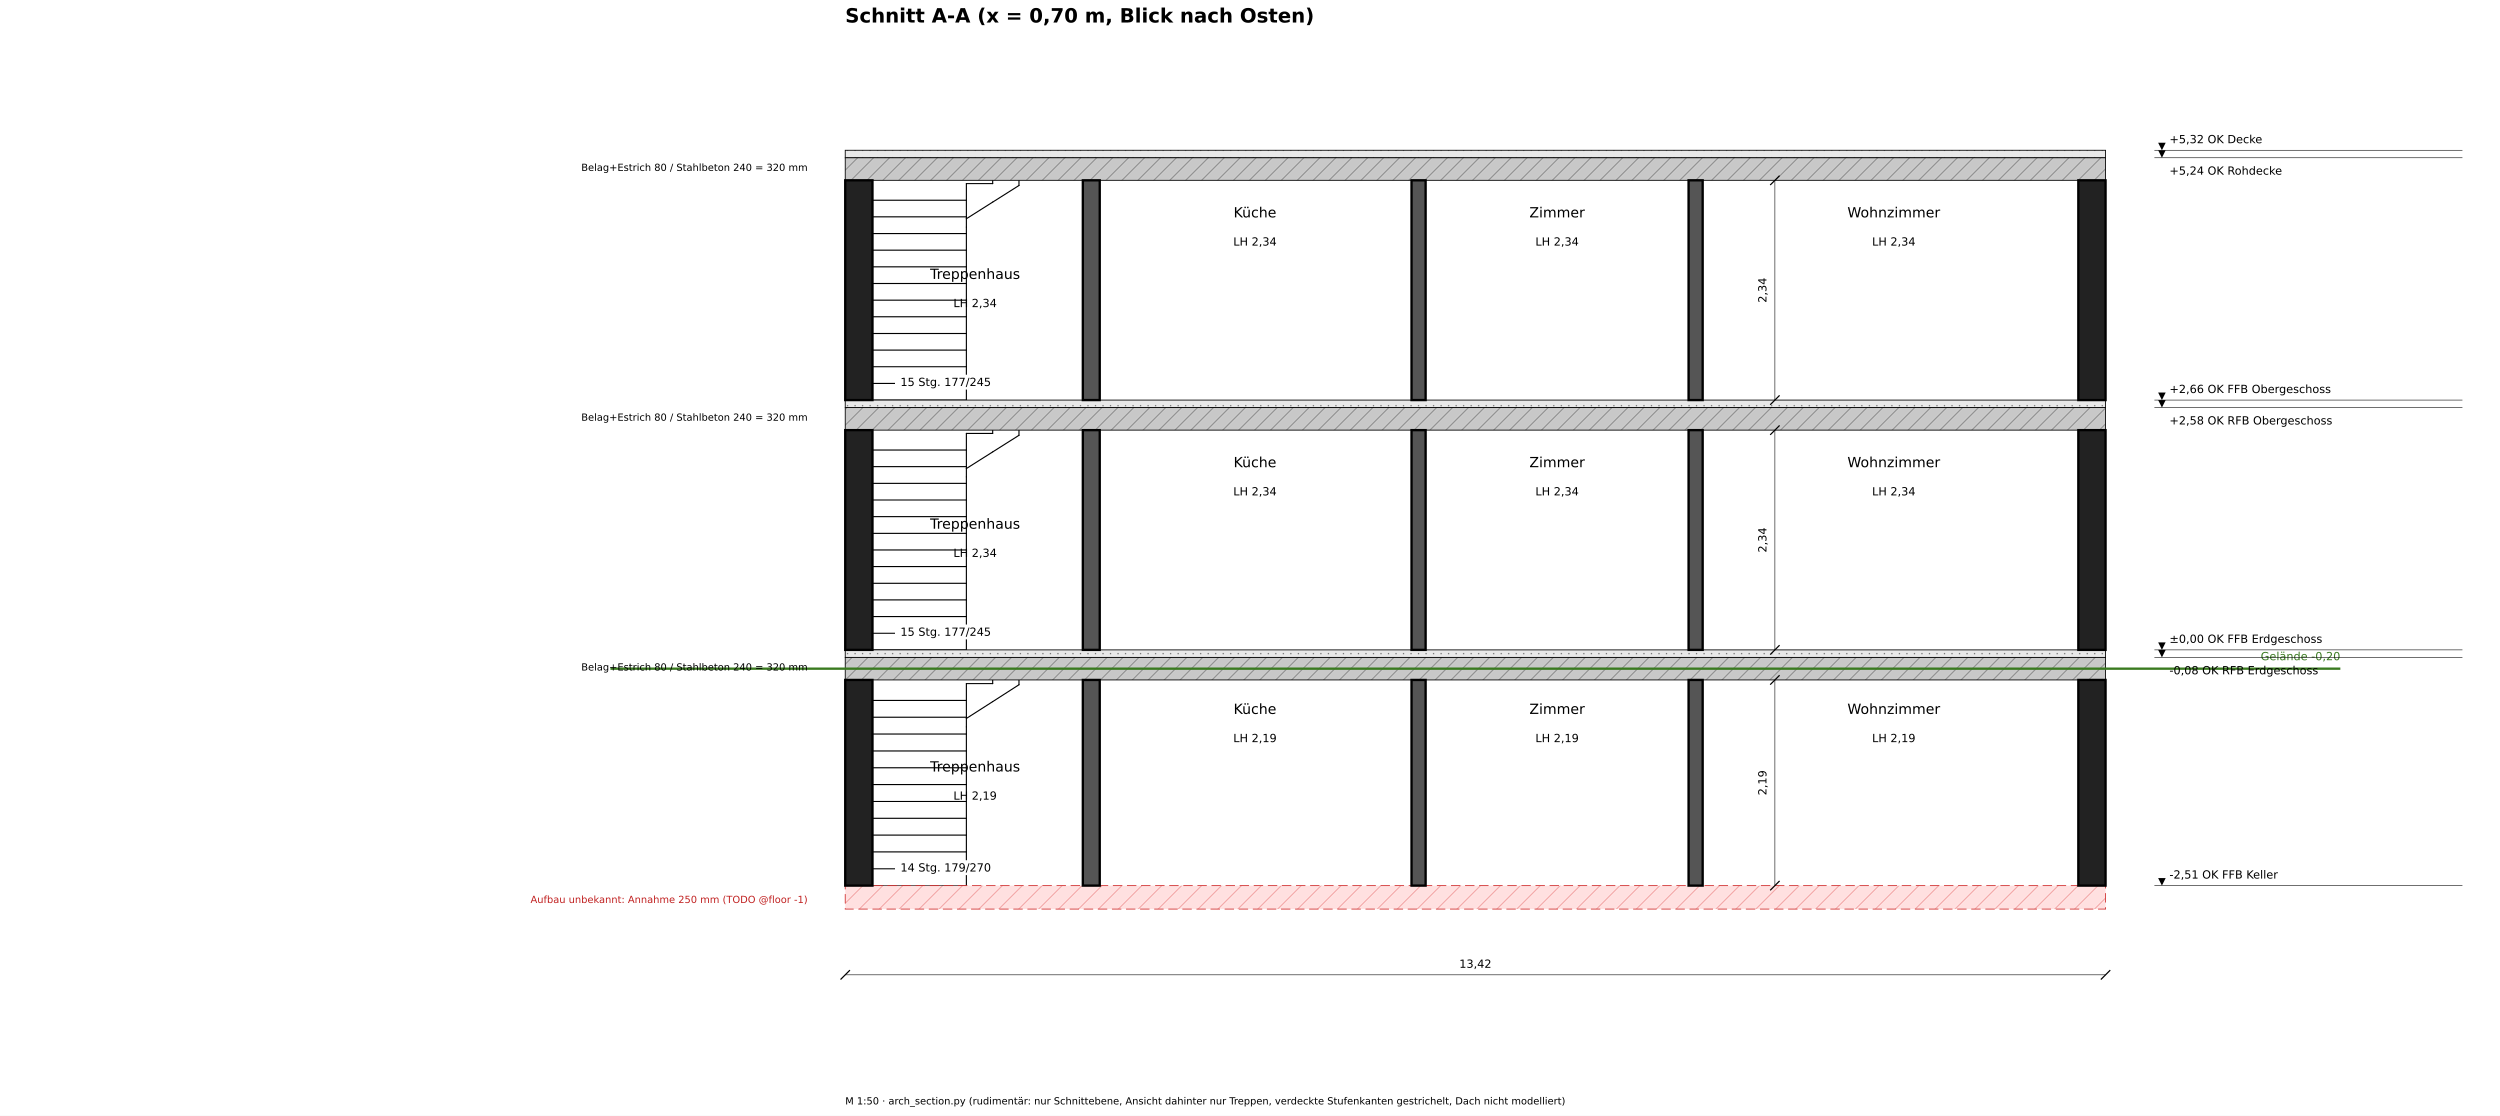
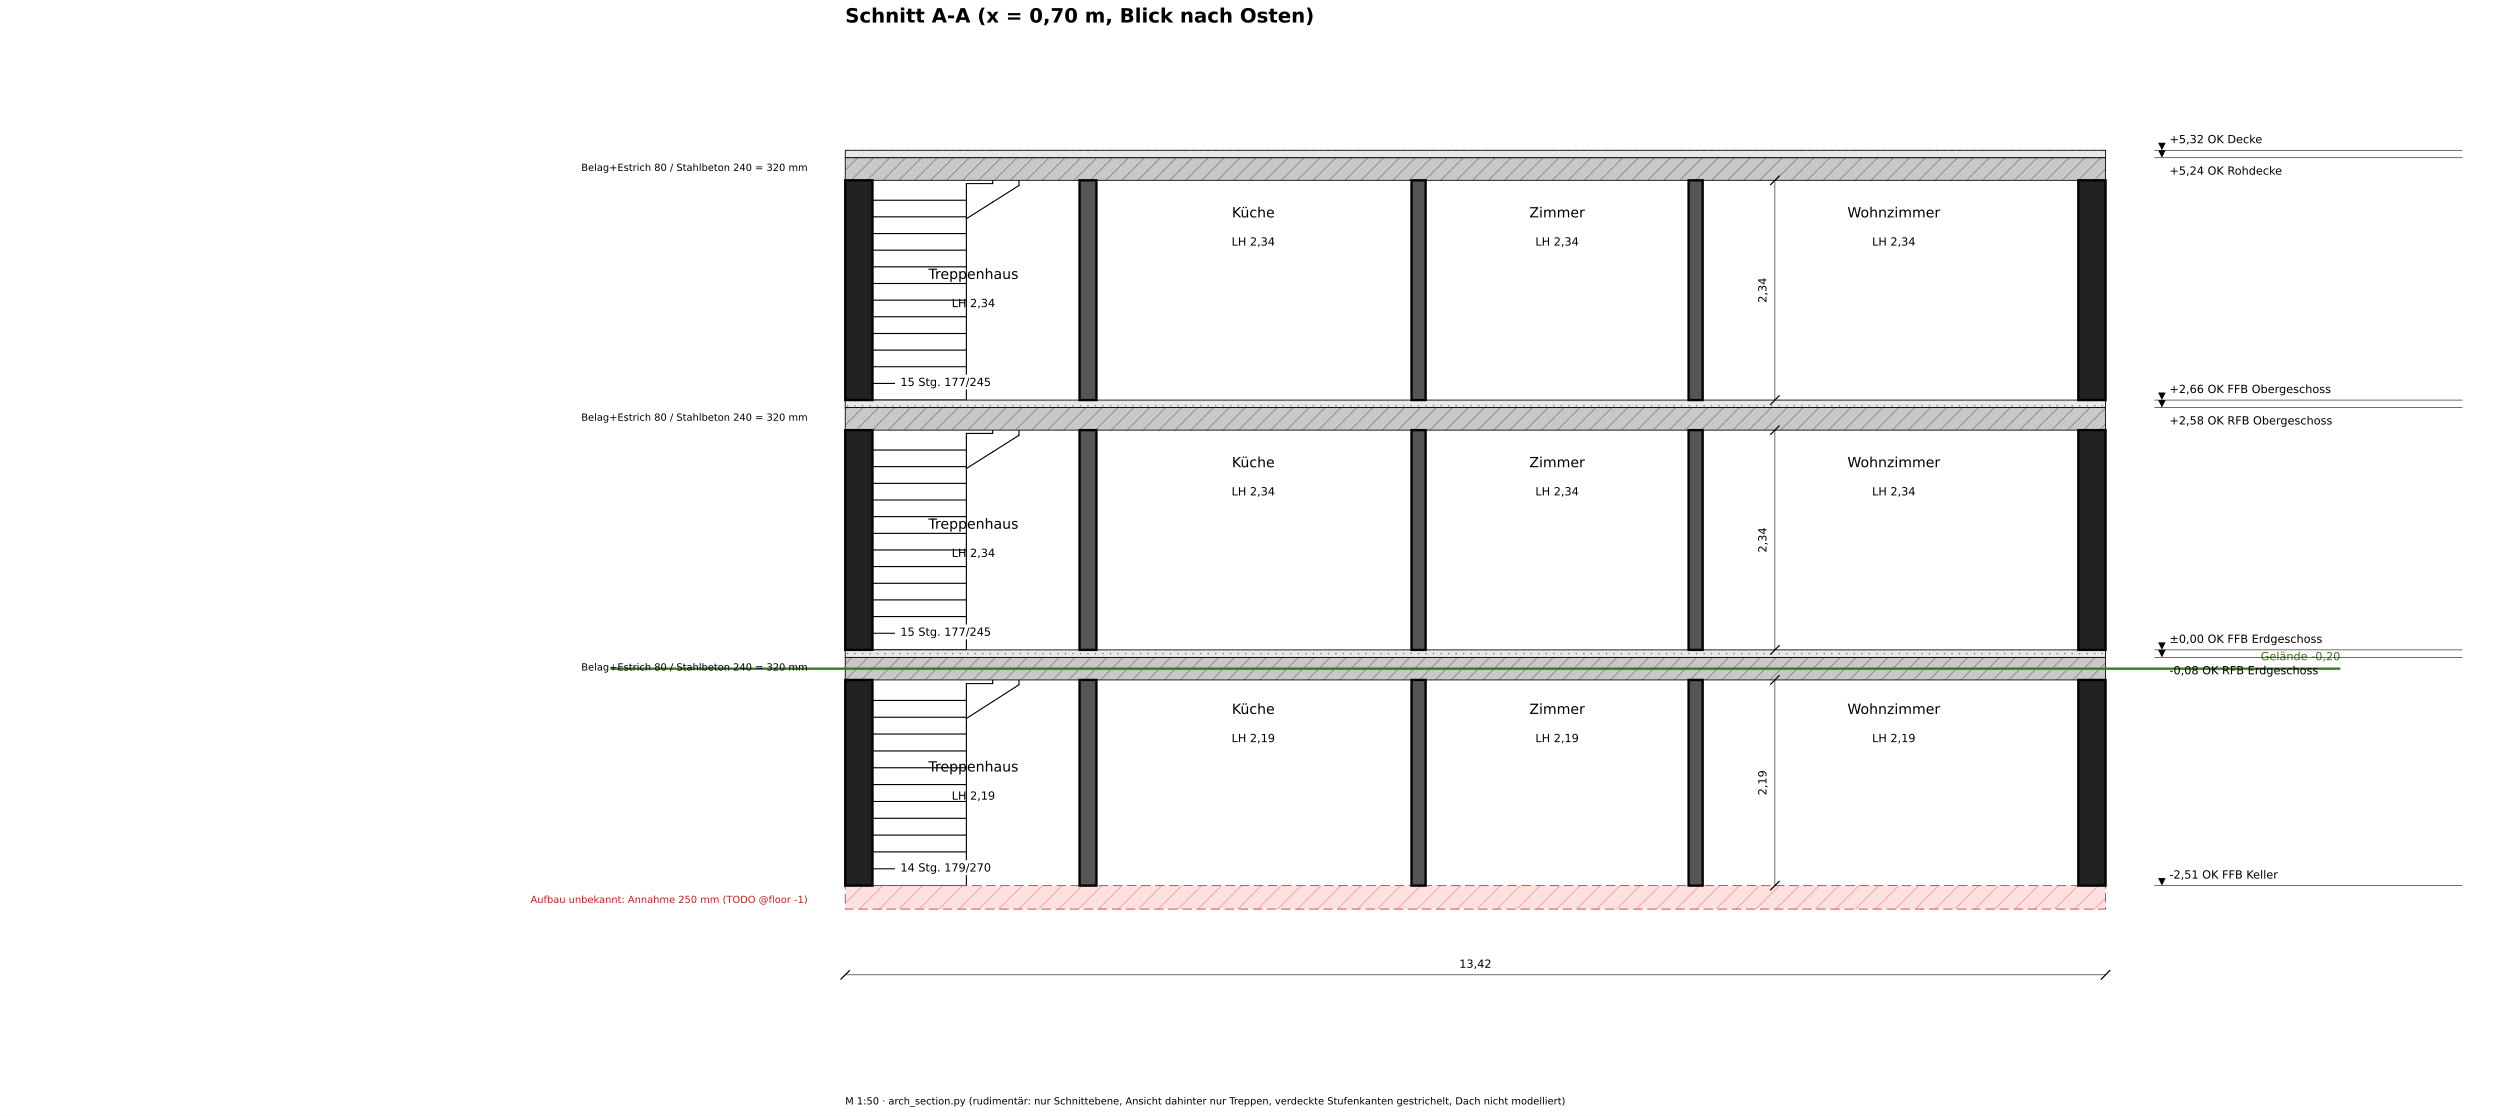
<svg xmlns="http://www.w3.org/2000/svg" width="532.4mm" height="237.6mm" viewBox="-9145 -6920 26620 11880" font-family="DejaVu Sans, sans-serif">
  <defs>
    <pattern id="concrete" patternUnits="userSpaceOnUse" width="120" height="120" patternTransform="rotate(45)">
      <rect width="120" height="120" fill="#c8c8c8" />
      <line x1="0" y1="0" x2="0" y2="120" stroke="#555" stroke-width="10" />
    </pattern>
    <pattern id="screed" patternUnits="userSpaceOnUse" width="80" height="80">
      <rect width="80" height="80" fill="#e8e8e8" />
      <circle cx="40" cy="40" r="8" fill="#777" />
    </pattern>
    <pattern id="insulation" patternUnits="userSpaceOnUse" width="120" height="60">
      <rect width="120" height="60" fill="#fff6d0" />
      <path d="M0 60 L30 0 L60 60 L90 0 L120 60" fill="none" stroke="#a08020" stroke-width="6" />
    </pattern>
    <pattern id="wood" patternUnits="userSpaceOnUse" width="200" height="40">
      <rect width="200" height="40" fill="#e9cf9f" />
      <line x1="0" y1="20" x2="200" y2="20" stroke="#8a6a30" stroke-width="5" />
    </pattern>
    <pattern id="plaster" patternUnits="userSpaceOnUse" width="50" height="50">
      <rect width="50" height="50" fill="#f7f7f7" />
    </pattern>
    <pattern id="todo" patternUnits="userSpaceOnUse" width="150" height="150" patternTransform="rotate(45)">
      <rect width="150" height="150" fill="#ffe0e0" />
      <line x1="0" y1="0" x2="0" y2="150" stroke="#e05050" stroke-width="8" />
    </pattern>
  </defs>
  <rect x="-9145.0" y="-6920" width="26620.0" height="11880" fill="white" />
  <line x1="145" y1="2510" x2="1145" y2="2510" stroke="#000" stroke-width="12" stroke-linecap="round" />
  <line x1="1145" y1="2510" x2="1145" y2="2331" stroke="#000" stroke-width="12" stroke-linecap="round" />
  <line x1="1145" y1="2331" x2="145" y2="2331" stroke="#000" stroke-width="12" stroke-linecap="round" />
  <line x1="145" y1="2331" x2="145" y2="2510" stroke="#000" stroke-width="12" stroke-linecap="round" />
  <line x1="1145" y1="2331" x2="1145" y2="2151" stroke="#000" stroke-width="12" stroke-linecap="round" />
  <line x1="1145" y1="2151" x2="145" y2="2151" stroke="#000" stroke-width="12" stroke-linecap="round" />
  <line x1="145" y1="2151" x2="145" y2="2331" stroke="#000" stroke-width="12" stroke-linecap="round" />
  <line x1="1145" y1="2151" x2="1145" y2="1972" stroke="#000" stroke-width="12" stroke-linecap="round" />
  <line x1="1145" y1="1972" x2="145" y2="1972" stroke="#000" stroke-width="12" stroke-linecap="round" />
  <line x1="145" y1="1972" x2="145" y2="2151" stroke="#000" stroke-width="12" stroke-linecap="round" />
  <line x1="1145" y1="1972" x2="1145" y2="1793" stroke="#000" stroke-width="12" stroke-linecap="round" />
  <line x1="1145" y1="1793" x2="145" y2="1793" stroke="#000" stroke-width="12" stroke-linecap="round" />
  <line x1="145" y1="1793" x2="145" y2="1972" stroke="#000" stroke-width="12" stroke-linecap="round" />
  <line x1="1145" y1="1793" x2="1145" y2="1614" stroke="#000" stroke-width="12" stroke-linecap="round" />
  <line x1="1145" y1="1614" x2="145" y2="1614" stroke="#000" stroke-width="12" stroke-linecap="round" />
  <line x1="145" y1="1614" x2="145" y2="1793" stroke="#000" stroke-width="12" stroke-linecap="round" />
  <line x1="1145" y1="1614" x2="1145" y2="1434" stroke="#000" stroke-width="12" stroke-linecap="round" />
  <line x1="1145" y1="1434" x2="145" y2="1434" stroke="#000" stroke-width="12" stroke-linecap="round" />
  <line x1="145" y1="1434" x2="145" y2="1614" stroke="#000" stroke-width="12" stroke-linecap="round" />
  <line x1="1145" y1="1434" x2="1145" y2="1255" stroke="#000" stroke-width="12" stroke-linecap="round" />
  <line x1="1145" y1="1255" x2="145" y2="1255" stroke="#000" stroke-width="12" stroke-linecap="round" />
  <line x1="145" y1="1255" x2="145" y2="1434" stroke="#000" stroke-width="12" stroke-linecap="round" />
  <line x1="1145" y1="1255" x2="1145" y2="1076" stroke="#000" stroke-width="12" stroke-linecap="round" />
  <line x1="1145" y1="1076" x2="145" y2="1076" stroke="#000" stroke-width="12" stroke-linecap="round" />
  <line x1="145" y1="1076" x2="145" y2="1255" stroke="#000" stroke-width="12" stroke-linecap="round" />
  <line x1="1145" y1="1076" x2="1145" y2="896" stroke="#000" stroke-width="12" stroke-linecap="round" />
  <line x1="1145" y1="896" x2="145" y2="896" stroke="#000" stroke-width="12" stroke-linecap="round" />
  <line x1="145" y1="896" x2="145" y2="1076" stroke="#000" stroke-width="12" stroke-linecap="round" />
  <line x1="1145" y1="896" x2="1145" y2="820" stroke="#000" stroke-width="12" stroke-linecap="round" />
  <line x1="1145" y1="820" x2="1145" y2="730" stroke="#000" stroke-width="12" stroke-linecap="round" />
  <line x1="1145" y1="730" x2="1145" y2="717" stroke="#000" stroke-width="12" stroke-linecap="round" />
  <line x1="1145" y1="717" x2="145" y2="717" stroke="#000" stroke-width="12" stroke-linecap="round" />
  <line x1="145" y1="717" x2="145" y2="820" stroke="#000" stroke-width="12" stroke-linecap="round" />
  <line x1="145" y1="820" x2="145" y2="896" stroke="#000" stroke-width="12" stroke-linecap="round" />
  <line x1="1145" y1="717" x2="1145" y2="538" stroke="#000" stroke-width="12" stroke-linecap="round" />
  <line x1="1145" y1="538" x2="145" y2="538" stroke="#000" stroke-width="12" stroke-linecap="round" />
  <line x1="145" y1="538" x2="145" y2="717" stroke="#000" stroke-width="12" stroke-linecap="round" />
  <line x1="1145" y1="730" x2="1425" y2="551" stroke="#000" stroke-width="12" stroke-linecap="round" />
  <line x1="1425" y1="359" x2="1145" y2="359" stroke="#000" stroke-width="12" stroke-linecap="round" />
  <line x1="1145" y1="359" x2="1145" y2="538" stroke="#000" stroke-width="12" stroke-linecap="round" />
  <line x1="1425" y1="551" x2="1705" y2="371" stroke="#000" stroke-width="12" stroke-linecap="round" />
  <line x1="1705" y1="371" x2="1705" y2="179" stroke="#000" stroke-width="12" stroke-linecap="round" />
  <line x1="1705" y1="179" x2="1425" y2="179" stroke="#000" stroke-width="12" stroke-linecap="round" />
  <line x1="1425" y1="179" x2="1425" y2="359" stroke="#000" stroke-width="12" stroke-linecap="round" />
  <line x1="145" y1="-0" x2="1145" y2="-0" stroke="#000" stroke-width="12" stroke-linecap="round" />
  <line x1="1145" y1="-0" x2="1145" y2="-177" stroke="#000" stroke-width="12" stroke-linecap="round" />
  <line x1="1145" y1="-177" x2="145" y2="-177" stroke="#000" stroke-width="12" stroke-linecap="round" />
  <line x1="145" y1="-177" x2="145" y2="-0" stroke="#000" stroke-width="12" stroke-linecap="round" />
  <line x1="1145" y1="-177" x2="1145" y2="-355" stroke="#000" stroke-width="12" stroke-linecap="round" />
  <line x1="1145" y1="-355" x2="145" y2="-355" stroke="#000" stroke-width="12" stroke-linecap="round" />
  <line x1="145" y1="-355" x2="145" y2="-177" stroke="#000" stroke-width="12" stroke-linecap="round" />
  <line x1="1145" y1="-355" x2="1145" y2="-532" stroke="#000" stroke-width="12" stroke-linecap="round" />
  <line x1="1145" y1="-532" x2="145" y2="-532" stroke="#000" stroke-width="12" stroke-linecap="round" />
  <line x1="145" y1="-532" x2="145" y2="-355" stroke="#000" stroke-width="12" stroke-linecap="round" />
  <line x1="1145" y1="-532" x2="1145" y2="-709" stroke="#000" stroke-width="12" stroke-linecap="round" />
  <line x1="1145" y1="-709" x2="145" y2="-709" stroke="#000" stroke-width="12" stroke-linecap="round" />
  <line x1="145" y1="-709" x2="145" y2="-532" stroke="#000" stroke-width="12" stroke-linecap="round" />
  <line x1="1145" y1="-709" x2="1145" y2="-887" stroke="#000" stroke-width="12" stroke-linecap="round" />
  <line x1="1145" y1="-887" x2="145" y2="-887" stroke="#000" stroke-width="12" stroke-linecap="round" />
  <line x1="145" y1="-887" x2="145" y2="-709" stroke="#000" stroke-width="12" stroke-linecap="round" />
  <line x1="1145" y1="-887" x2="1145" y2="-1064" stroke="#000" stroke-width="12" stroke-linecap="round" />
  <line x1="1145" y1="-1064" x2="145" y2="-1064" stroke="#000" stroke-width="12" stroke-linecap="round" />
  <line x1="145" y1="-1064" x2="145" y2="-887" stroke="#000" stroke-width="12" stroke-linecap="round" />
  <line x1="1145" y1="-1064" x2="1145" y2="-1241" stroke="#000" stroke-width="12" stroke-linecap="round" />
  <line x1="1145" y1="-1241" x2="145" y2="-1241" stroke="#000" stroke-width="12" stroke-linecap="round" />
  <line x1="145" y1="-1241" x2="145" y2="-1064" stroke="#000" stroke-width="12" stroke-linecap="round" />
  <line x1="1145" y1="-1241" x2="1145" y2="-1419" stroke="#000" stroke-width="12" stroke-linecap="round" />
  <line x1="1145" y1="-1419" x2="145" y2="-1419" stroke="#000" stroke-width="12" stroke-linecap="round" />
  <line x1="145" y1="-1419" x2="145" y2="-1241" stroke="#000" stroke-width="12" stroke-linecap="round" />
  <line x1="1145" y1="-1419" x2="1145" y2="-1596" stroke="#000" stroke-width="12" stroke-linecap="round" />
  <line x1="1145" y1="-1596" x2="145" y2="-1596" stroke="#000" stroke-width="12" stroke-linecap="round" />
  <line x1="145" y1="-1596" x2="145" y2="-1419" stroke="#000" stroke-width="12" stroke-linecap="round" />
  <line x1="1145" y1="-1596" x2="1145" y2="-1773" stroke="#000" stroke-width="12" stroke-linecap="round" />
  <line x1="1145" y1="-1773" x2="145" y2="-1773" stroke="#000" stroke-width="12" stroke-linecap="round" />
  <line x1="145" y1="-1773" x2="145" y2="-1596" stroke="#000" stroke-width="12" stroke-linecap="round" />
  <line x1="1145" y1="-1773" x2="1145" y2="-1842" stroke="#000" stroke-width="12" stroke-linecap="round" />
  <line x1="1145" y1="-1842" x2="1145" y2="-1931" stroke="#000" stroke-width="12" stroke-linecap="round" />
  <line x1="1145" y1="-1931" x2="1145" y2="-1951" stroke="#000" stroke-width="12" stroke-linecap="round" />
  <line x1="1145" y1="-1951" x2="145" y2="-1951" stroke="#000" stroke-width="12" stroke-linecap="round" />
  <line x1="145" y1="-1951" x2="145" y2="-1842" stroke="#000" stroke-width="12" stroke-linecap="round" />
  <line x1="145" y1="-1842" x2="145" y2="-1773" stroke="#000" stroke-width="12" stroke-linecap="round" />
  <line x1="1145" y1="-1951" x2="1145" y2="-2128" stroke="#000" stroke-width="12" stroke-linecap="round" />
  <line x1="1145" y1="-2128" x2="145" y2="-2128" stroke="#000" stroke-width="12" stroke-linecap="round" />
  <line x1="145" y1="-2128" x2="145" y2="-1951" stroke="#000" stroke-width="12" stroke-linecap="round" />
  <line x1="1145" y1="-1931" x2="1425" y2="-2108" stroke="#000" stroke-width="12" stroke-linecap="round" />
  <line x1="1425" y1="-2305" x2="1145" y2="-2305" stroke="#000" stroke-width="12" stroke-linecap="round" />
  <line x1="1145" y1="-2305" x2="1145" y2="-2128" stroke="#000" stroke-width="12" stroke-linecap="round" />
  <line x1="1425" y1="-2108" x2="1705" y2="-2285" stroke="#000" stroke-width="12" stroke-linecap="round" />
  <line x1="1705" y1="-2285" x2="1705" y2="-2483" stroke="#000" stroke-width="12" stroke-linecap="round" />
  <line x1="1705" y1="-2483" x2="1425" y2="-2483" stroke="#000" stroke-width="12" stroke-linecap="round" />
  <line x1="1425" y1="-2483" x2="1425" y2="-2305" stroke="#000" stroke-width="12" stroke-linecap="round" />
  <line x1="145" y1="-2660" x2="1145" y2="-2660" stroke="#000" stroke-width="12" stroke-linecap="round" />
  <line x1="1145" y1="-2660" x2="1145" y2="-2837" stroke="#000" stroke-width="12" stroke-linecap="round" />
  <line x1="1145" y1="-2837" x2="145" y2="-2837" stroke="#000" stroke-width="12" stroke-linecap="round" />
  <line x1="145" y1="-2837" x2="145" y2="-2660" stroke="#000" stroke-width="12" stroke-linecap="round" />
  <line x1="1145" y1="-2837" x2="1145" y2="-3015" stroke="#000" stroke-width="12" stroke-linecap="round" />
  <line x1="1145" y1="-3015" x2="145" y2="-3015" stroke="#000" stroke-width="12" stroke-linecap="round" />
  <line x1="145" y1="-3015" x2="145" y2="-2837" stroke="#000" stroke-width="12" stroke-linecap="round" />
  <line x1="1145" y1="-3015" x2="1145" y2="-3192" stroke="#000" stroke-width="12" stroke-linecap="round" />
  <line x1="1145" y1="-3192" x2="145" y2="-3192" stroke="#000" stroke-width="12" stroke-linecap="round" />
  <line x1="145" y1="-3192" x2="145" y2="-3015" stroke="#000" stroke-width="12" stroke-linecap="round" />
  <line x1="1145" y1="-3192" x2="1145" y2="-3369" stroke="#000" stroke-width="12" stroke-linecap="round" />
  <line x1="1145" y1="-3369" x2="145" y2="-3369" stroke="#000" stroke-width="12" stroke-linecap="round" />
  <line x1="145" y1="-3369" x2="145" y2="-3192" stroke="#000" stroke-width="12" stroke-linecap="round" />
  <line x1="1145" y1="-3369" x2="1145" y2="-3547" stroke="#000" stroke-width="12" stroke-linecap="round" />
  <line x1="1145" y1="-3547" x2="145" y2="-3547" stroke="#000" stroke-width="12" stroke-linecap="round" />
  <line x1="145" y1="-3547" x2="145" y2="-3369" stroke="#000" stroke-width="12" stroke-linecap="round" />
  <line x1="1145" y1="-3547" x2="1145" y2="-3724" stroke="#000" stroke-width="12" stroke-linecap="round" />
  <line x1="1145" y1="-3724" x2="145" y2="-3724" stroke="#000" stroke-width="12" stroke-linecap="round" />
  <line x1="145" y1="-3724" x2="145" y2="-3547" stroke="#000" stroke-width="12" stroke-linecap="round" />
  <line x1="1145" y1="-3724" x2="1145" y2="-3901" stroke="#000" stroke-width="12" stroke-linecap="round" />
  <line x1="1145" y1="-3901" x2="145" y2="-3901" stroke="#000" stroke-width="12" stroke-linecap="round" />
  <line x1="145" y1="-3901" x2="145" y2="-3724" stroke="#000" stroke-width="12" stroke-linecap="round" />
  <line x1="1145" y1="-3901" x2="1145" y2="-4079" stroke="#000" stroke-width="12" stroke-linecap="round" />
  <line x1="1145" y1="-4079" x2="145" y2="-4079" stroke="#000" stroke-width="12" stroke-linecap="round" />
  <line x1="145" y1="-4079" x2="145" y2="-3901" stroke="#000" stroke-width="12" stroke-linecap="round" />
  <line x1="1145" y1="-4079" x2="1145" y2="-4256" stroke="#000" stroke-width="12" stroke-linecap="round" />
  <line x1="1145" y1="-4256" x2="145" y2="-4256" stroke="#000" stroke-width="12" stroke-linecap="round" />
  <line x1="145" y1="-4256" x2="145" y2="-4079" stroke="#000" stroke-width="12" stroke-linecap="round" />
  <line x1="1145" y1="-4256" x2="1145" y2="-4433" stroke="#000" stroke-width="12" stroke-linecap="round" />
  <line x1="1145" y1="-4433" x2="145" y2="-4433" stroke="#000" stroke-width="12" stroke-linecap="round" />
  <line x1="145" y1="-4433" x2="145" y2="-4256" stroke="#000" stroke-width="12" stroke-linecap="round" />
  <line x1="1145" y1="-4433" x2="1145" y2="-4502" stroke="#000" stroke-width="12" stroke-linecap="round" />
  <line x1="1145" y1="-4502" x2="1145" y2="-4591" stroke="#000" stroke-width="12" stroke-linecap="round" />
  <line x1="1145" y1="-4591" x2="1145" y2="-4611" stroke="#000" stroke-width="12" stroke-linecap="round" />
  <line x1="1145" y1="-4611" x2="145" y2="-4611" stroke="#000" stroke-width="12" stroke-linecap="round" />
  <line x1="145" y1="-4611" x2="145" y2="-4502" stroke="#000" stroke-width="12" stroke-linecap="round" />
  <line x1="145" y1="-4502" x2="145" y2="-4433" stroke="#000" stroke-width="12" stroke-linecap="round" />
  <line x1="1145" y1="-4611" x2="1145" y2="-4788" stroke="#000" stroke-width="12" stroke-linecap="round" />
  <line x1="1145" y1="-4788" x2="145" y2="-4788" stroke="#000" stroke-width="12" stroke-linecap="round" />
  <line x1="145" y1="-4788" x2="145" y2="-4611" stroke="#000" stroke-width="12" stroke-linecap="round" />
  <line x1="1145" y1="-4591" x2="1425" y2="-4768" stroke="#000" stroke-width="12" stroke-linecap="round" />
  <line x1="1425" y1="-4965" x2="1145" y2="-4965" stroke="#000" stroke-width="12" stroke-linecap="round" />
  <line x1="1145" y1="-4965" x2="1145" y2="-4788" stroke="#000" stroke-width="12" stroke-linecap="round" />
  <line x1="1425" y1="-4768" x2="1705" y2="-4945" stroke="#000" stroke-width="12" stroke-linecap="round" />
  <line x1="1705" y1="-4945" x2="1705" y2="-5143" stroke="#000" stroke-width="12" stroke-linecap="round" />
  <line x1="1705" y1="-5143" x2="1425" y2="-5143" stroke="#000" stroke-width="12" stroke-linecap="round" />
  <line x1="1425" y1="-5143" x2="1425" y2="-4965" stroke="#000" stroke-width="12" stroke-linecap="round" />
  <rect x="-145" y="2510" width="13420" height="250" fill="url(#todo)" stroke="#d03030" stroke-width="9" stroke-dasharray="100 50" />
  <rect x="-145" y="0" width="13420" height="80" fill="url(#screed)" stroke="#000" stroke-width="9" />
  <rect x="-145" y="80" width="13420" height="240" fill="url(#concrete)" stroke="#000" stroke-width="9" />
  <rect x="-145" y="-2660" width="13420" height="80" fill="url(#screed)" stroke="#000" stroke-width="9" />
  <rect x="-145" y="-2580" width="13420" height="240" fill="url(#concrete)" stroke="#000" stroke-width="9" />
  <rect x="-145" y="-5320" width="13420" height="80" fill="url(#screed)" stroke="#000" stroke-width="9" />
  <rect x="-145" y="-5240" width="13420" height="240" fill="url(#concrete)" stroke="#000" stroke-width="9" />
  <rect x="-145" y="320" width="290" height="2190" fill="#222" stroke="#000" stroke-width="25" />
-   <rect x="2385" y="320" width="180" height="2190" fill="#555" stroke="#000" stroke-width="25" />
+   <rect x="2350" y="320" width="180" height="2190" fill="#555" stroke="#000" stroke-width="25" />
  <rect x="5885" y="320" width="150" height="2190" fill="#555" stroke="#000" stroke-width="25" />
  <rect x="8835" y="320" width="150" height="2190" fill="#555" stroke="#000" stroke-width="25" />
  <rect x="12985" y="320" width="290" height="2190" fill="#222" stroke="#000" stroke-width="25" />
  <rect x="-145" y="-2340" width="290" height="2340" fill="#222" stroke="#000" stroke-width="25" />
-   <rect x="2385" y="-2340" width="180" height="2340" fill="#555" stroke="#000" stroke-width="25" />
+   <rect x="2350" y="-2340" width="180" height="2340" fill="#555" stroke="#000" stroke-width="25" />
  <rect x="5885" y="-2340" width="150" height="2340" fill="#555" stroke="#000" stroke-width="25" />
  <rect x="8835" y="-2340" width="150" height="2340" fill="#555" stroke="#000" stroke-width="25" />
  <rect x="12985" y="-2340" width="290" height="2340" fill="#222" stroke="#000" stroke-width="25" />
  <rect x="-145" y="-5000" width="290" height="2340" fill="#222" stroke="#000" stroke-width="25" />
-   <rect x="2385" y="-5000" width="180" height="2340" fill="#555" stroke="#000" stroke-width="25" />
+   <rect x="2350" y="-5000" width="180" height="2340" fill="#555" stroke="#000" stroke-width="25" />
  <rect x="5885" y="-5000" width="150" height="2340" fill="#555" stroke="#000" stroke-width="25" />
  <rect x="8835" y="-5000" width="150" height="2340" fill="#555" stroke="#000" stroke-width="25" />
  <rect x="12985" y="-5000" width="290" height="2340" fill="#222" stroke="#000" stroke-width="25" />
  <rect x="385" y="2240" width="1080" height="158" fill="white" />
  <text x="925" y="2360" font-size="120" text-anchor="middle">14 Stg. 179/270</text>
  <rect x="385" y="-270" width="1080" height="158" fill="white" />
  <text x="925" y="-150" font-size="120" text-anchor="middle">15 Stg. 177/245</text>
  <rect x="385" y="-2930" width="1080" height="158" fill="white" />
  <text x="925" y="-2810" font-size="120" text-anchor="middle">15 Stg. 177/245</text>
  <line x1="-2645" y1="200" x2="15775" y2="200" stroke="#3a7a20" stroke-width="25" />
  <text x="15775" y="110" font-size="120" text-anchor="end" fill="#3a7a20">Gelände -0,20</text>
-   <text x="1238" y="1295" font-size="150" text-anchor="middle">Treppenhaus</text>
-   <text x="1238" y="1595" font-size="120" text-anchor="middle">LH 2,19</text>
-   <text x="4218" y="682" font-size="150" text-anchor="middle">Küche</text>
-   <text x="4218" y="982" font-size="120" text-anchor="middle">LH 2,19</text>
+   <text x="1220" y="1295" font-size="150" text-anchor="middle">Treppenhaus</text>
+   <text x="1220" y="1595" font-size="120" text-anchor="middle">LH 2,19</text>
+   <text x="4200" y="682" font-size="150" text-anchor="middle">Küche</text>
+   <text x="4200" y="982" font-size="120" text-anchor="middle">LH 2,19</text>
  <text x="7435" y="682" font-size="150" text-anchor="middle">Zimmer</text>
  <text x="7435" y="982" font-size="120" text-anchor="middle">LH 2,19</text>
  <text x="11020" y="682" font-size="150" text-anchor="middle">Wohnzimmer</text>
  <text x="11020" y="982" font-size="120" text-anchor="middle">LH 2,19</text>
-   <text x="1238" y="-1290" font-size="150" text-anchor="middle">Treppenhaus</text>
-   <text x="1238" y="-990" font-size="120" text-anchor="middle">LH 2,34</text>
-   <text x="4218" y="-1945" font-size="150" text-anchor="middle">Küche</text>
-   <text x="4218" y="-1645" font-size="120" text-anchor="middle">LH 2,34</text>
+   <text x="1220" y="-1290" font-size="150" text-anchor="middle">Treppenhaus</text>
+   <text x="1220" y="-990" font-size="120" text-anchor="middle">LH 2,34</text>
+   <text x="4200" y="-1945" font-size="150" text-anchor="middle">Küche</text>
+   <text x="4200" y="-1645" font-size="120" text-anchor="middle">LH 2,34</text>
  <text x="7435" y="-1945" font-size="150" text-anchor="middle">Zimmer</text>
  <text x="7435" y="-1645" font-size="120" text-anchor="middle">LH 2,34</text>
  <text x="11020" y="-1945" font-size="150" text-anchor="middle">Wohnzimmer</text>
  <text x="11020" y="-1645" font-size="120" text-anchor="middle">LH 2,34</text>
-   <text x="1238" y="-3950" font-size="150" text-anchor="middle">Treppenhaus</text>
-   <text x="1238" y="-3650" font-size="120" text-anchor="middle">LH 2,34</text>
-   <text x="4218" y="-4605" font-size="150" text-anchor="middle">Küche</text>
-   <text x="4218" y="-4305" font-size="120" text-anchor="middle">LH 2,34</text>
+   <text x="1220" y="-3950" font-size="150" text-anchor="middle">Treppenhaus</text>
+   <text x="1220" y="-3650" font-size="120" text-anchor="middle">LH 2,34</text>
+   <text x="4200" y="-4605" font-size="150" text-anchor="middle">Küche</text>
+   <text x="4200" y="-4305" font-size="120" text-anchor="middle">LH 2,34</text>
  <text x="7435" y="-4605" font-size="150" text-anchor="middle">Zimmer</text>
  <text x="7435" y="-4305" font-size="120" text-anchor="middle">LH 2,34</text>
  <text x="11020" y="-4605" font-size="150" text-anchor="middle">Wohnzimmer</text>
  <text x="11020" y="-4305" font-size="120" text-anchor="middle">LH 2,34</text>
  <text x="-545" y="2695" font-size="105" text-anchor="end" fill="#c02020">Aufbau unbekannt: Annahme 250 mm (TODO @floor -1)</text>
  <text x="-545" y="220" font-size="105" text-anchor="end" fill="#000">Belag+Estrich 80 / Stahlbeton 240 = 320 mm</text>
  <text x="-545" y="-2440" font-size="105" text-anchor="end" fill="#000">Belag+Estrich 80 / Stahlbeton 240 = 320 mm</text>
  <text x="-545" y="-5100" font-size="105" text-anchor="end" fill="#000">Belag+Estrich 80 / Stahlbeton 240 = 320 mm</text>
  <path d="M13875 2510 l-40 -80 h80 z" fill="#000" />
  <line x1="13795" y1="2510" x2="17075" y2="2510" stroke="#000" stroke-width="6" />
  <text x="13955" y="2435" font-size="120">-2,51  OK FFB Keller</text>
  <path d="M13875 0 l-40 -80 h80 z" fill="#000" />
  <line x1="13795" y1="0" x2="17075" y2="0" stroke="#000" stroke-width="6" />
  <text x="13955" y="-75" font-size="120">±0,00  OK FFB Erdgeschoss</text>
  <path d="M13875 80 l-40 -80 h80 z" fill="#000" />
  <line x1="13795" y1="80" x2="17075" y2="80" stroke="#000" stroke-width="6" />
  <text x="13955" y="260" font-size="120">-0,08  OK RFB Erdgeschoss</text>
  <path d="M13875 -2660 l-40 -80 h80 z" fill="#000" />
  <line x1="13795" y1="-2660" x2="17075" y2="-2660" stroke="#000" stroke-width="6" />
  <text x="13955" y="-2735" font-size="120">+2,66  OK FFB Obergeschoss</text>
  <path d="M13875 -2580 l-40 -80 h80 z" fill="#000" />
  <line x1="13795" y1="-2580" x2="17075" y2="-2580" stroke="#000" stroke-width="6" />
  <text x="13955" y="-2400" font-size="120">+2,58  OK RFB Obergeschoss</text>
  <path d="M13875 -5320 l-40 -80 h80 z" fill="#000" />
  <line x1="13795" y1="-5320" x2="17075" y2="-5320" stroke="#000" stroke-width="6" />
  <text x="13955" y="-5395" font-size="120">+5,32  OK Decke</text>
  <path d="M13875 -5240 l-40 -80 h80 z" fill="#000" />
  <line x1="13795" y1="-5240" x2="17075" y2="-5240" stroke="#000" stroke-width="6" />
  <text x="13955" y="-5060" font-size="120">+5,24  OK Rohdecke</text>
  <line x1="9754" y1="2510" x2="9754" y2="320" stroke="#000" stroke-width="6" />
  <line x1="9704" y1="2560" x2="9804" y2="2460" stroke="#000" stroke-width="13" />
  <line x1="9704" y1="370" x2="9804" y2="270" stroke="#000" stroke-width="13" />
  <text x="9664" y="1415" font-size="120" text-anchor="middle" transform="rotate(-90 9664 1415)">2,19</text>
  <line x1="9754" y1="0" x2="9754" y2="-2340" stroke="#000" stroke-width="6" />
  <line x1="9704" y1="50" x2="9804" y2="-50" stroke="#000" stroke-width="13" />
  <line x1="9704" y1="-2290" x2="9804" y2="-2390" stroke="#000" stroke-width="13" />
  <text x="9664" y="-1170" font-size="120" text-anchor="middle" transform="rotate(-90 9664 -1170)">2,34</text>
  <line x1="9754" y1="-2660" x2="9754" y2="-5000" stroke="#000" stroke-width="6" />
  <line x1="9704" y1="-2610" x2="9804" y2="-2710" stroke="#000" stroke-width="13" />
  <line x1="9704" y1="-4950" x2="9804" y2="-5050" stroke="#000" stroke-width="13" />
  <text x="9664" y="-3830" font-size="120" text-anchor="middle" transform="rotate(-90 9664 -3830)">2,34</text>
  <line x1="-145" y1="3460" x2="13275" y2="3460" stroke="#000" stroke-width="6" />
  <line x1="-195" y1="3510" x2="-95" y2="3410" stroke="#000" stroke-width="13" />
  <line x1="13225" y1="3510" x2="13325" y2="3410" stroke="#000" stroke-width="13" />
  <text x="6565" y="3385" font-size="120" text-anchor="middle">13,42</text>
  <text x="-145" y="-6680" font-size="210" font-weight="bold">Schnitt A-A  (x = 0,70 m, Blick nach Osten)</text>
  <text x="-145" y="4840" font-size="105">M 1:50 · arch_section.py (rudimentär: nur Schnittebene, Ansicht dahinter nur Treppen, verdeckte Stufenkanten gestrichelt, Dach nicht modelliert)</text>
</svg>
